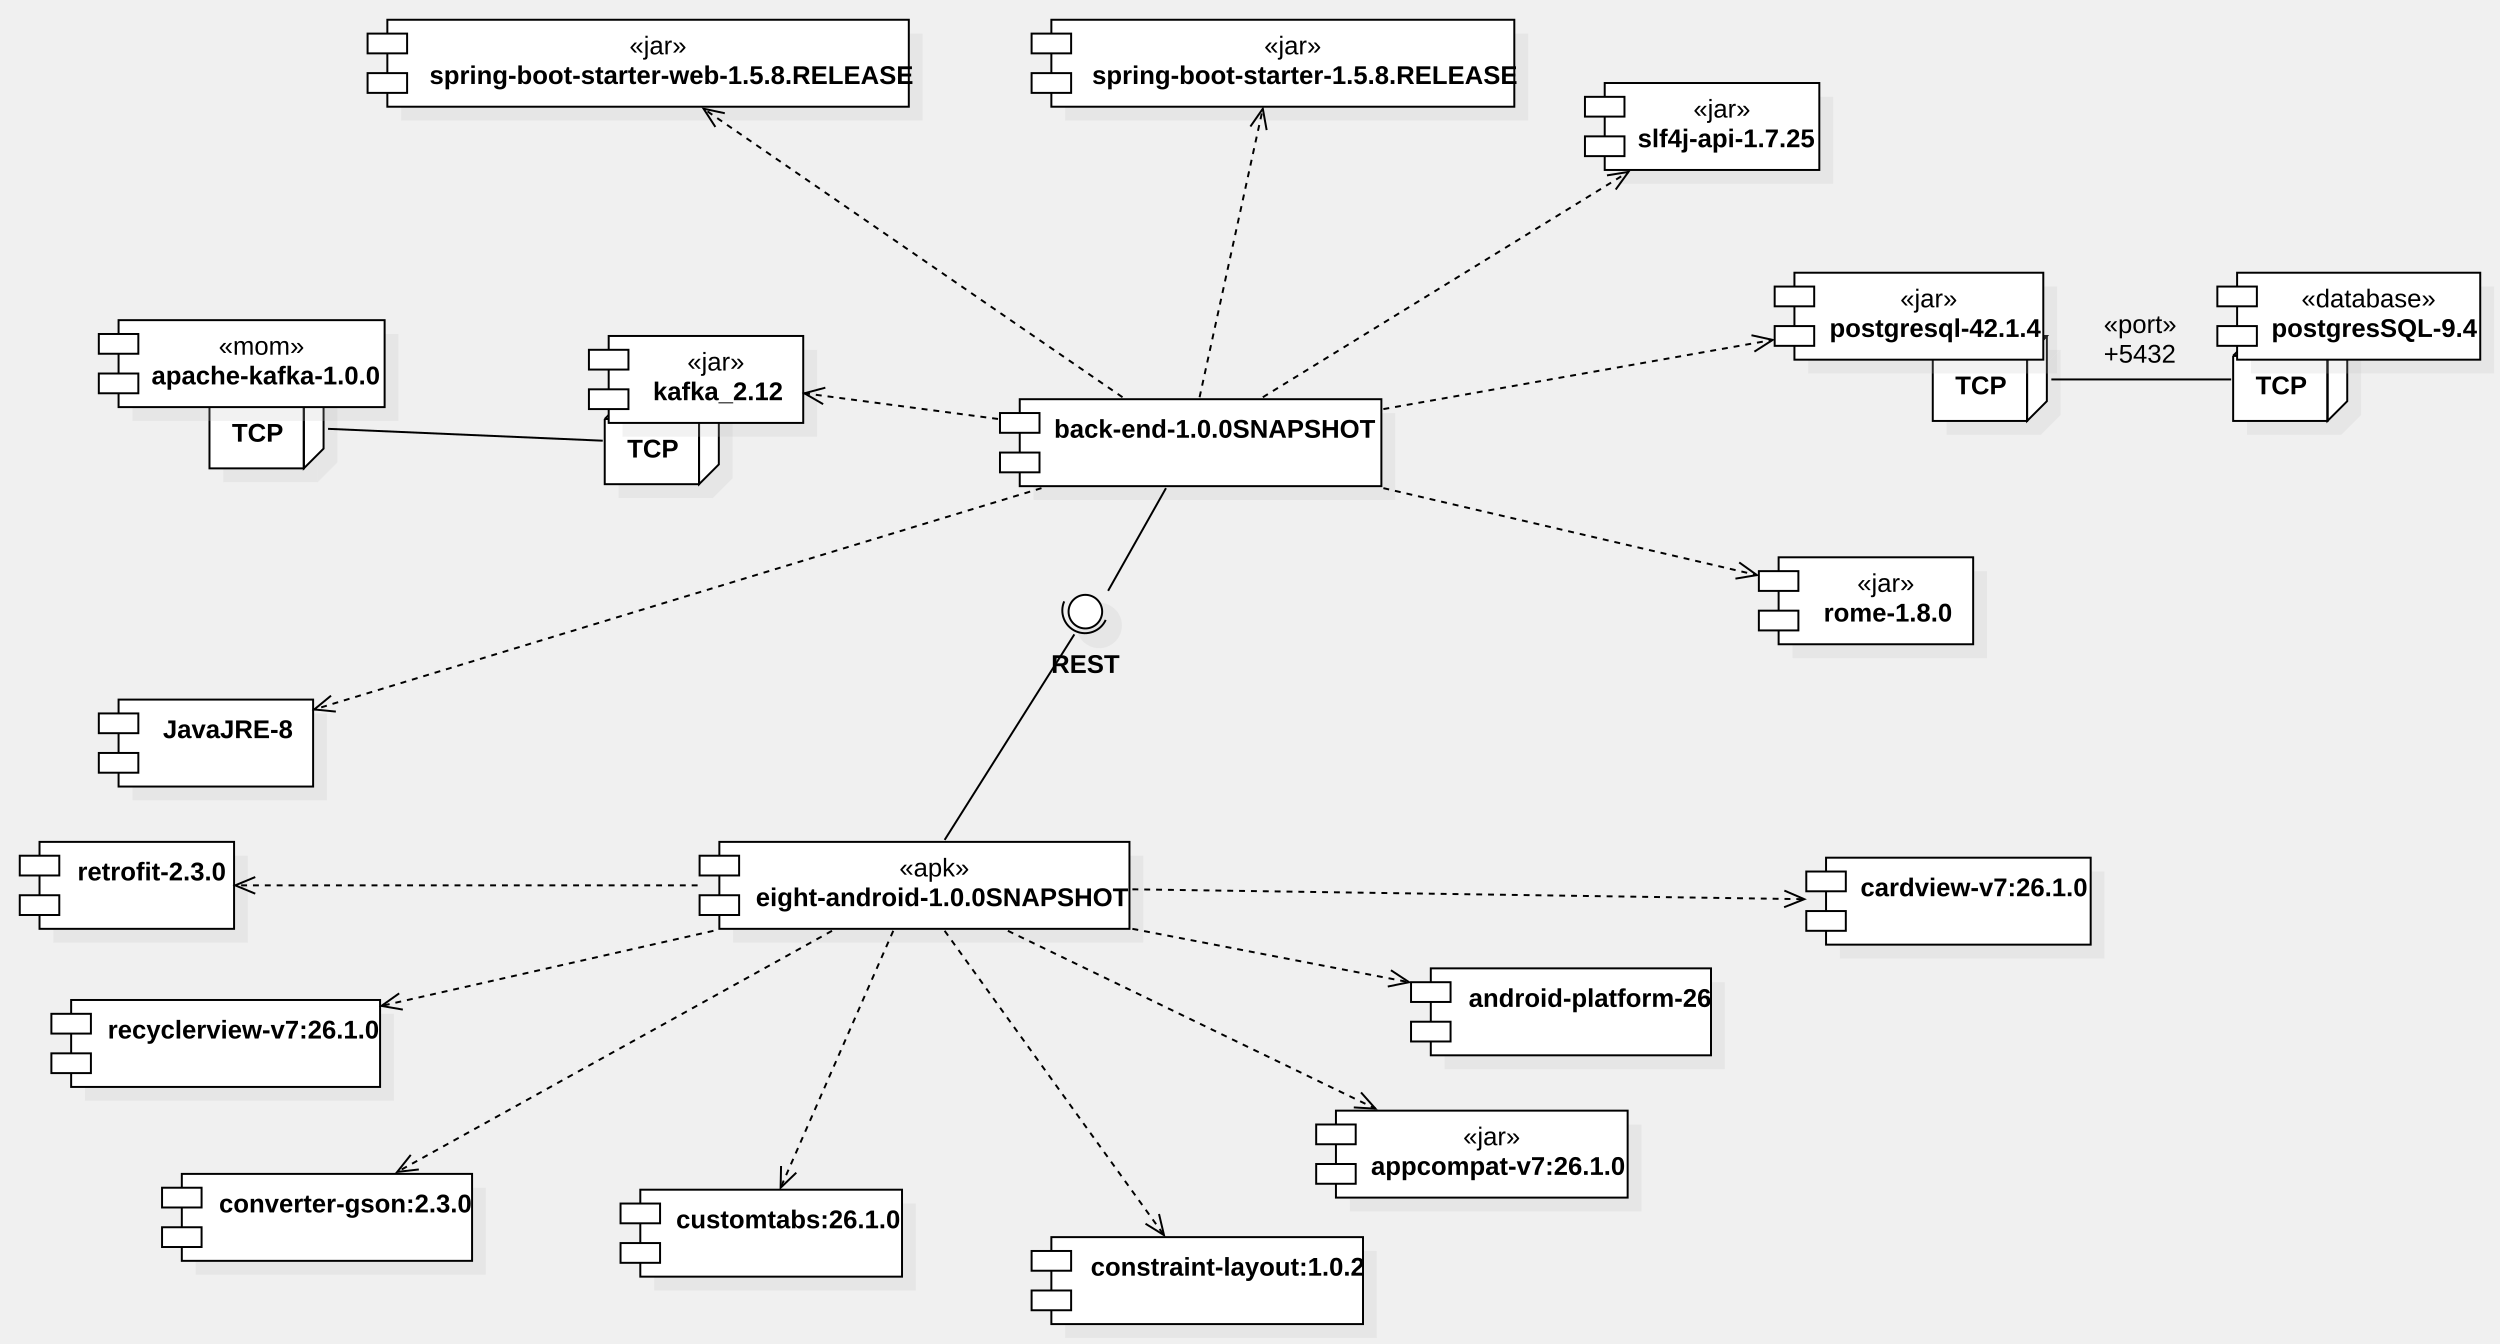
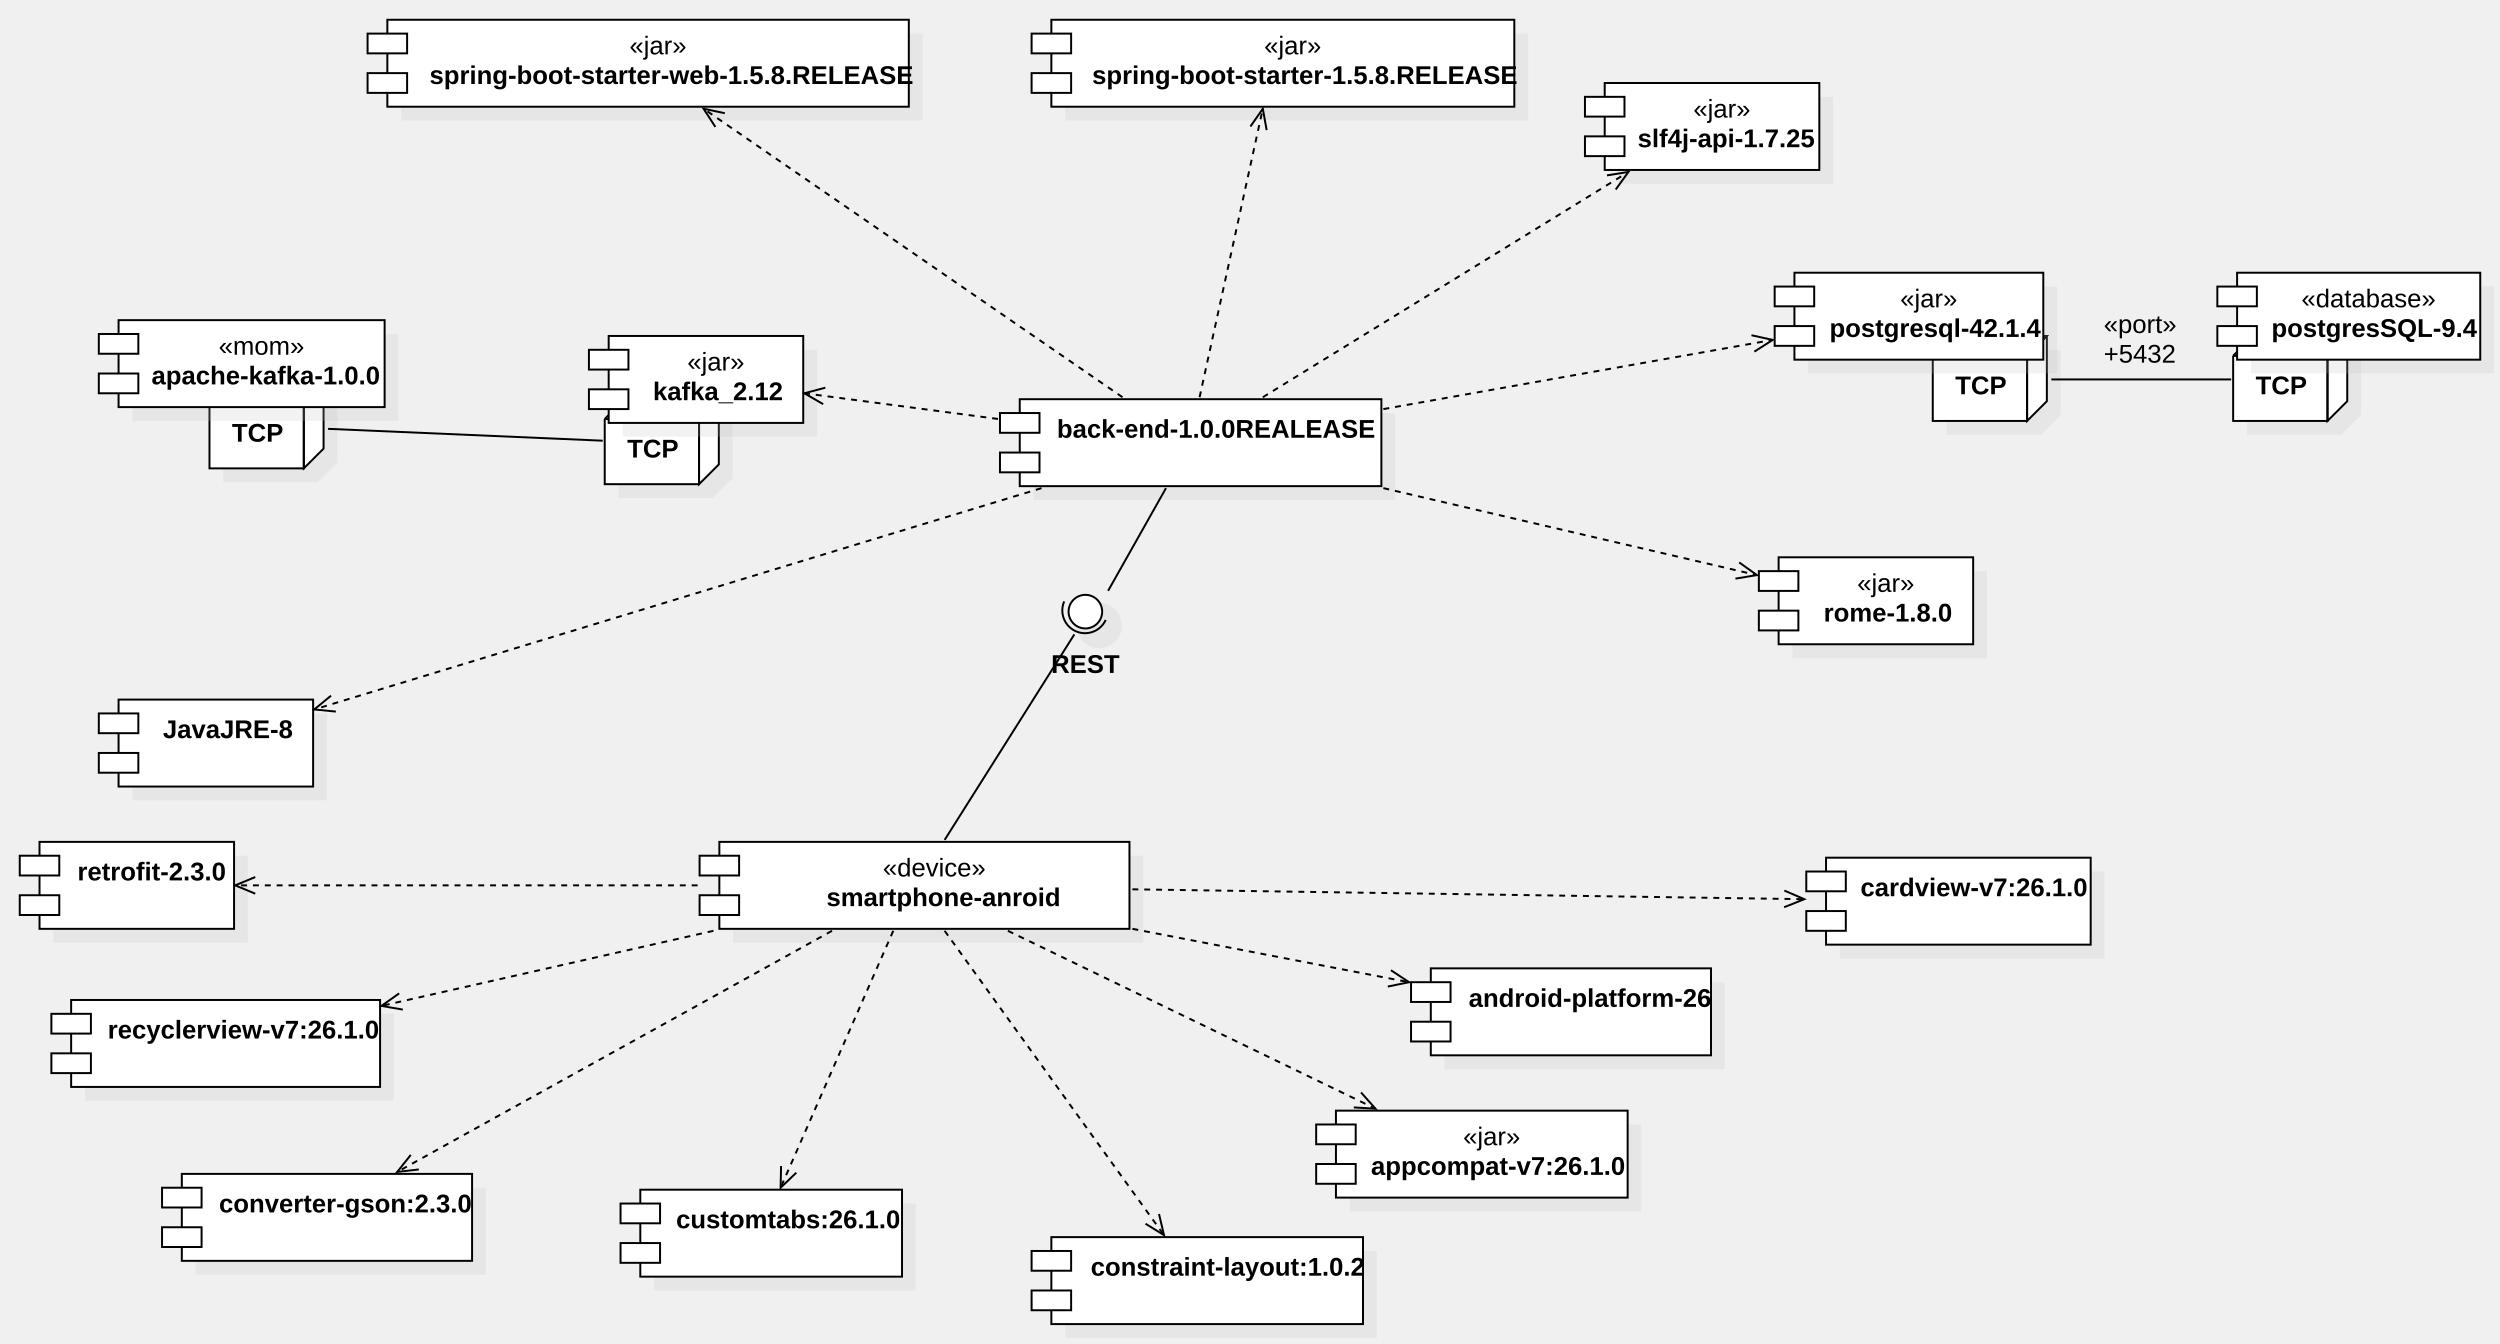
<svg xmlns="http://www.w3.org/2000/svg" version="1.1" width="1265.025" height="680">
  <defs />
  <g>
    <g transform="translate(-70,-14) scale(1,1)">
      <path fill="#C0C0C0" stroke="none" d="M 1207 201 L 1254.73 201 L 1254.73 234 L 1207 234" opacity="0.2" />
    </g>
    <g transform="translate(-70,-14) scale(1,1)">
      <path fill="#C0C0C0" stroke="none" d="M 1207 201 L 1217 191 L 1264.73 191 L 1254.73 201" opacity="0.2" />
    </g>
    <g transform="translate(-70,-14) scale(1,1)">
      <path fill="#C0C0C0" stroke="none" d="M 1264.73 191 L 1254.73 201 L 1254.73 234 L 1264.73 224" opacity="0.2" />
    </g>
    <g transform="translate(-70,-14) scale(1,1)">
      <path fill="#ffffff" stroke="none" d="M 1200 194 L 1247.73 194 L 1247.73 227 L 1200 227" />
    </g>
    <g transform="translate(-70,-14) scale(1,1)">
      <path fill="#ffffff" stroke="none" d="M 1200 194 L 1210 184 L 1257.73 184 L 1247.73 194" />
    </g>
    <g transform="translate(-70,-14) scale(1,1)">
      <path fill="#ffffff" stroke="none" d="M 1257.73 184 L 1247.73 194 L 1247.73 227 L 1257.73 217" />
    </g>
    <g transform="translate(-70,-14) scale(1,1)">
      <path fill="none" stroke="#000000" d="M 1200 194 L 1247.73 194 L 1247.73 227 L 1200 227 L 1200 194" stroke-miterlimit="10" />
    </g>
    <g transform="translate(-70,-14) scale(1,1)">
      <path fill="none" stroke="#000000" d="M 1200 194 L 1210 184 L 1257.73 184 L 1247.73 194 L 1200 194" stroke-miterlimit="10" />
    </g>
    <g transform="translate(-70,-14) scale(1,1)">
      <path fill="none" stroke="#000000" d="M 1257.73 184 L 1247.73 194 L 1247.73 227 L 1257.73 217 L 1257.73 184" stroke-miterlimit="10" />
    </g>
    <g transform="translate(-70,-14) scale(1,1)">
      <g>
        <path fill="none" stroke="none" />
        <text fill="#000000" stroke="none" font-family="Arial" font-size="13px" font-style="normal" font-weight="bold" text-decoration="none" x="1211.365" y="213.5">TCP</text>
      </g>
    </g>
    <g transform="translate(-70,-14) scale(1,1)">
      <path fill="#C0C0C0" stroke="none" d="M 1055 201 L 1102.73 201 L 1102.73 234 L 1055 234" opacity="0.2" />
    </g>
    <g transform="translate(-70,-14) scale(1,1)">
      <path fill="#C0C0C0" stroke="none" d="M 1055 201 L 1065 191 L 1112.73 191 L 1102.73 201" opacity="0.2" />
    </g>
    <g transform="translate(-70,-14) scale(1,1)">
      <path fill="#C0C0C0" stroke="none" d="M 1112.73 191 L 1102.73 201 L 1102.73 234 L 1112.73 224" opacity="0.2" />
    </g>
    <g transform="translate(-70,-14) scale(1,1)">
      <path fill="#ffffff" stroke="none" d="M 1048 194 L 1095.73 194 L 1095.73 227 L 1048 227" />
    </g>
    <g transform="translate(-70,-14) scale(1,1)">
      <path fill="#ffffff" stroke="none" d="M 1048 194 L 1058 184 L 1105.73 184 L 1095.73 194" />
    </g>
    <g transform="translate(-70,-14) scale(1,1)">
      <path fill="#ffffff" stroke="none" d="M 1105.73 184 L 1095.73 194 L 1095.73 227 L 1105.73 217" />
    </g>
    <g transform="translate(-70,-14) scale(1,1)">
      <path fill="none" stroke="#000000" d="M 1048 194 L 1095.73 194 L 1095.73 227 L 1048 227 L 1048 194" stroke-miterlimit="10" />
    </g>
    <g transform="translate(-70,-14) scale(1,1)">
      <path fill="none" stroke="#000000" d="M 1048 194 L 1058 184 L 1105.73 184 L 1095.73 194 L 1048 194" stroke-miterlimit="10" />
    </g>
    <g transform="translate(-70,-14) scale(1,1)">
      <path fill="none" stroke="#000000" d="M 1105.73 184 L 1095.73 194 L 1095.73 227 L 1105.73 217 L 1105.73 184" stroke-miterlimit="10" />
    </g>
    <g transform="translate(-70,-14) scale(1,1)">
      <g>
        <path fill="none" stroke="none" />
        <text fill="#000000" stroke="none" font-family="Arial" font-size="13px" font-style="normal" font-weight="bold" text-decoration="none" x="1059.365" y="213.5">TCP</text>
      </g>
    </g>
    <g transform="translate(-70,-14) scale(1,1)">
      <path fill="#C0C0C0" stroke="none" d="M 383 233 L 430.73 233 L 430.73 266 L 383 266" opacity="0.2" />
    </g>
    <g transform="translate(-70,-14) scale(1,1)">
      <path fill="#C0C0C0" stroke="none" d="M 383 233 L 393 223 L 440.73 223 L 430.73 233" opacity="0.2" />
    </g>
    <g transform="translate(-70,-14) scale(1,1)">
      <path fill="#C0C0C0" stroke="none" d="M 440.73 223 L 430.73 233 L 430.73 266 L 440.73 256" opacity="0.2" />
    </g>
    <g transform="translate(-70,-14) scale(1,1)">
      <path fill="#ffffff" stroke="none" d="M 376 226 L 423.73 226 L 423.73 259 L 376 259" />
    </g>
    <g transform="translate(-70,-14) scale(1,1)">
      <path fill="#ffffff" stroke="none" d="M 376 226 L 386 216 L 433.73 216 L 423.73 226" />
    </g>
    <g transform="translate(-70,-14) scale(1,1)">
      <path fill="#ffffff" stroke="none" d="M 433.73 216 L 423.73 226 L 423.73 259 L 433.73 249" />
    </g>
    <g transform="translate(-70,-14) scale(1,1)">
      <path fill="none" stroke="#000000" d="M 376 226 L 423.73 226 L 423.73 259 L 376 259 L 376 226" stroke-miterlimit="10" />
    </g>
    <g transform="translate(-70,-14) scale(1,1)">
      <path fill="none" stroke="#000000" d="M 376 226 L 386 216 L 433.73 216 L 423.73 226 L 376 226" stroke-miterlimit="10" />
    </g>
    <g transform="translate(-70,-14) scale(1,1)">
      <path fill="none" stroke="#000000" d="M 433.73 216 L 423.73 226 L 423.73 259 L 433.73 249 L 433.73 216" stroke-miterlimit="10" />
    </g>
    <g transform="translate(-70,-14) scale(1,1)">
      <g>
        <path fill="none" stroke="none" />
        <text fill="#000000" stroke="none" font-family="Arial" font-size="13px" font-style="normal" font-weight="bold" text-decoration="none" x="387.365" y="245.5">TCP</text>
      </g>
    </g>
    <g transform="translate(-70,-14) scale(1,1)">
      <rect fill="#C0C0C0" stroke="none" x="441" y="447" width="207.519" height="44" opacity="0.2" />
    </g>
    <g transform="translate(-70,-14) scale(1,1)">
      <rect fill="#ffffff" stroke="none" x="434" y="440" width="207.519" height="44" />
    </g>
    <g transform="translate(-70,-14) scale(1,1)">
      <path fill="none" stroke="#000000" d="M 434 440 L 641.519 440 L 641.519 484 L 434 484 L 434 440 Z Z" stroke-miterlimit="10" />
    </g>
    <g transform="translate(-70,-14) scale(1,1)">
      <rect fill="#ffffff" stroke="none" x="424" y="447" width="20" height="10" />
    </g>
    <g transform="translate(-70,-14) scale(1,1)">
      <path fill="none" stroke="#000000" d="M 424 447 L 444 447 L 444 457 L 424 457 L 424 447 Z Z" stroke-miterlimit="10" />
    </g>
    <g transform="translate(-70,-14) scale(1,1)">
      <rect fill="#ffffff" stroke="none" x="424" y="467" width="20" height="10" />
    </g>
    <g transform="translate(-70,-14) scale(1,1)">
      <path fill="none" stroke="#000000" d="M 424 467 L 444 467 L 444 477 L 424 477 L 424 467 Z Z" stroke-miterlimit="10" />
    </g>
    <g transform="translate(-70,-14) scale(1,1)">
      <g>
        <path fill="none" stroke="none" />
-         <text fill="#000000" stroke="none" font-family="Arial" font-size="13px" font-style="normal" font-weight="normal" text-decoration="none" x="525.05" y="457.5">«apk»</text>
-       </g>
-     </g>
-     <g transform="translate(-70,-14) scale(1,1)">
-       <g>
-         <path fill="none" stroke="none" />
-         <text fill="#000000" stroke="none" font-family="Arial" font-size="13px" font-style="normal" font-weight="bold" text-decoration="none" x="452.439" y="472.5">eight-android-1.0.0SNAPSHOT</text>
+         <text fill="#000000" stroke="none" font-family="Arial" font-size="13px" font-style="normal" font-weight="normal" text-decoration="none" x="516.74" y="457.5">«device»</text>
+       </g>
+     </g>
+     <g transform="translate(-70,-14) scale(1,1)">
+       <g>
+         <path fill="none" stroke="none" />
+         <text fill="#000000" stroke="none" font-family="Arial" font-size="13px" font-style="normal" font-weight="bold" text-decoration="none" x="488.201" y="472.5">smartphone-anroid</text>
      </g>
    </g>
    <g transform="translate(-70,-14) scale(1,1)">
      <rect fill="#C0C0C0" stroke="none" x="753" y="583" width="147.604" height="44" opacity="0.2" />
    </g>
    <g transform="translate(-70,-14) scale(1,1)">
      <rect fill="#ffffff" stroke="none" x="746" y="576" width="147.604" height="44" />
    </g>
    <g transform="translate(-70,-14) scale(1,1)">
      <path fill="none" stroke="#000000" d="M 746 576 L 893.604 576 L 893.604 620 L 746 620 L 746 576 Z Z" stroke-miterlimit="10" />
    </g>
    <g transform="translate(-70,-14) scale(1,1)">
      <rect fill="#ffffff" stroke="none" x="736" y="583" width="20" height="10" />
    </g>
    <g transform="translate(-70,-14) scale(1,1)">
      <path fill="none" stroke="#000000" d="M 736 583 L 756 583 L 756 593 L 736 593 L 736 583 Z Z" stroke-miterlimit="10" />
    </g>
    <g transform="translate(-70,-14) scale(1,1)">
      <rect fill="#ffffff" stroke="none" x="736" y="603" width="20" height="10" />
    </g>
    <g transform="translate(-70,-14) scale(1,1)">
      <path fill="none" stroke="#000000" d="M 736 603 L 756 603 L 756 613 L 736 613 L 736 603 Z Z" stroke-miterlimit="10" />
    </g>
    <g transform="translate(-70,-14) scale(1,1)">
      <g>
        <path fill="none" stroke="none" />
        <text fill="#000000" stroke="none" font-family="Arial" font-size="13px" font-style="normal" font-weight="normal" text-decoration="none" x="810.348" y="593.5">«jar»</text>
      </g>
    </g>
    <g transform="translate(-70,-14) scale(1,1)">
      <g>
        <path fill="none" stroke="none" />
        <text fill="#000000" stroke="none" font-family="Arial" font-size="13px" font-style="normal" font-weight="bold" text-decoration="none" x="763.734" y="608.5">appcompat-v7:26.1.0</text>
      </g>
    </g>
    <g transform="translate(-70,-14) scale(1,1)">
      <rect fill="#C0C0C0" stroke="none" x="609" y="647" width="157.696" height="44" opacity="0.2" />
    </g>
    <g transform="translate(-70,-14) scale(1,1)">
      <rect fill="#ffffff" stroke="none" x="602" y="640" width="157.696" height="44" />
    </g>
    <g transform="translate(-70,-14) scale(1,1)">
      <path fill="none" stroke="#000000" d="M 602 640 L 759.696 640 L 759.696 684 L 602 684 L 602 640 Z Z" stroke-miterlimit="10" />
    </g>
    <g transform="translate(-70,-14) scale(1,1)">
      <rect fill="#ffffff" stroke="none" x="592" y="647" width="20" height="10" />
    </g>
    <g transform="translate(-70,-14) scale(1,1)">
      <path fill="none" stroke="#000000" d="M 592 647 L 612 647 L 612 657 L 592 657 L 592 647 Z Z" stroke-miterlimit="10" />
    </g>
    <g transform="translate(-70,-14) scale(1,1)">
      <rect fill="#ffffff" stroke="none" x="592" y="667" width="20" height="10" />
    </g>
    <g transform="translate(-70,-14) scale(1,1)">
      <path fill="none" stroke="#000000" d="M 592 667 L 612 667 L 612 677 L 592 677 L 592 667 Z Z" stroke-miterlimit="10" />
    </g>
    <g transform="translate(-70,-14) scale(1,1)">
      <g>
        <path fill="none" stroke="none" />
        <text fill="#000000" stroke="none" font-family="Arial" font-size="13px" font-style="normal" font-weight="bold" text-decoration="none" x="621.896" y="659.5">constraint-layout:1.0.2</text>
      </g>
    </g>
    <g transform="translate(-70,-14) scale(1,1)">
      <rect fill="#C0C0C0" stroke="none" x="801" y="511" width="141.783" height="44" opacity="0.2" />
    </g>
    <g transform="translate(-70,-14) scale(1,1)">
      <rect fill="#ffffff" stroke="none" x="794" y="504" width="141.783" height="44" />
    </g>
    <g transform="translate(-70,-14) scale(1,1)">
      <path fill="none" stroke="#000000" d="M 794 504 L 935.783 504 L 935.783 548 L 794 548 L 794 504 Z Z" stroke-miterlimit="10" />
    </g>
    <g transform="translate(-70,-14) scale(1,1)">
      <rect fill="#ffffff" stroke="none" x="784" y="511" width="20" height="10" />
    </g>
    <g transform="translate(-70,-14) scale(1,1)">
      <path fill="none" stroke="#000000" d="M 784 511 L 804 511 L 804 521 L 784 521 L 784 511 Z Z" stroke-miterlimit="10" />
    </g>
    <g transform="translate(-70,-14) scale(1,1)">
      <rect fill="#ffffff" stroke="none" x="784" y="531" width="20" height="10" />
    </g>
    <g transform="translate(-70,-14) scale(1,1)">
      <path fill="none" stroke="#000000" d="M 784 531 L 804 531 L 804 541 L 784 541 L 784 531 Z Z" stroke-miterlimit="10" />
    </g>
    <g transform="translate(-70,-14) scale(1,1)">
      <g>
        <path fill="none" stroke="none" />
        <text fill="#000000" stroke="none" font-family="Arial" font-size="13px" font-style="normal" font-weight="bold" text-decoration="none" x="813.169" y="523.5">android-platform-26</text>
      </g>
    </g>
    <g transform="translate(-70,-14) scale(1,1)">
      <rect fill="#C0C0C0" stroke="none" x="1001" y="455" width="133.905" height="44" opacity="0.2" />
    </g>
    <g transform="translate(-70,-14) scale(1,1)">
      <rect fill="#ffffff" stroke="none" x="994" y="448" width="133.905" height="44" />
    </g>
    <g transform="translate(-70,-14) scale(1,1)">
      <path fill="none" stroke="#000000" d="M 994 448 L 1127.905 448 L 1127.905 492 L 994 492 L 994 448 Z Z" stroke-miterlimit="10" />
    </g>
    <g transform="translate(-70,-14) scale(1,1)">
      <rect fill="#ffffff" stroke="none" x="984" y="455" width="20" height="10" />
    </g>
    <g transform="translate(-70,-14) scale(1,1)">
      <path fill="none" stroke="#000000" d="M 984 455 L 1004 455 L 1004 465 L 984 465 L 984 455 Z Z" stroke-miterlimit="10" />
    </g>
    <g transform="translate(-70,-14) scale(1,1)">
      <rect fill="#ffffff" stroke="none" x="984" y="475" width="20" height="10" />
    </g>
    <g transform="translate(-70,-14) scale(1,1)">
      <path fill="none" stroke="#000000" d="M 984 475 L 1004 475 L 1004 485 L 984 485 L 984 475 Z Z" stroke-miterlimit="10" />
    </g>
    <g transform="translate(-70,-14) scale(1,1)">
      <g>
        <path fill="none" stroke="none" />
        <text fill="#000000" stroke="none" font-family="Arial" font-size="13px" font-style="normal" font-weight="bold" text-decoration="none" x="1011.398" y="467.5">cardview-v7:26.1.0</text>
      </g>
    </g>
    <g transform="translate(-70,-14) scale(1,1)">
      <rect fill="#C0C0C0" stroke="none" x="113" y="527" width="156.325" height="44" opacity="0.2" />
    </g>
    <g transform="translate(-70,-14) scale(1,1)">
      <rect fill="#ffffff" stroke="none" x="106" y="520" width="156.325" height="44" />
    </g>
    <g transform="translate(-70,-14) scale(1,1)">
      <path fill="none" stroke="#000000" d="M 106 520 L 262.325 520 L 262.325 564 L 106 564 L 106 520 Z Z" stroke-miterlimit="10" />
    </g>
    <g transform="translate(-70,-14) scale(1,1)">
      <rect fill="#ffffff" stroke="none" x="96" y="527" width="20" height="10" />
    </g>
    <g transform="translate(-70,-14) scale(1,1)">
      <path fill="none" stroke="#000000" d="M 96 527 L 116 527 L 116 537 L 96 537 L 96 527 Z Z" stroke-miterlimit="10" />
    </g>
    <g transform="translate(-70,-14) scale(1,1)">
      <rect fill="#ffffff" stroke="none" x="96" y="547" width="20" height="10" />
    </g>
    <g transform="translate(-70,-14) scale(1,1)">
      <path fill="none" stroke="#000000" d="M 96 547 L 116 547 L 116 557 L 96 557 L 96 547 Z Z" stroke-miterlimit="10" />
    </g>
    <g transform="translate(-70,-14) scale(1,1)">
      <g>
        <path fill="none" stroke="none" />
        <text fill="#000000" stroke="none" font-family="Arial" font-size="13px" font-style="normal" font-weight="bold" text-decoration="none" x="124.499" y="539.5">recyclerview-v7:26.1.0</text>
      </g>
    </g>
    <g transform="translate(-70,-14) scale(1,1)">
      <rect fill="#C0C0C0" stroke="none" x="97" y="447" width="98.441" height="44" opacity="0.2" />
    </g>
    <g transform="translate(-70,-14) scale(1,1)">
      <rect fill="#ffffff" stroke="none" x="90" y="440" width="98.441" height="44" />
    </g>
    <g transform="translate(-70,-14) scale(1,1)">
      <path fill="none" stroke="#000000" d="M 90 440 L 188.441 440 L 188.441 484 L 90 484 L 90 440 Z Z" stroke-miterlimit="10" />
    </g>
    <g transform="translate(-70,-14) scale(1,1)">
      <rect fill="#ffffff" stroke="none" x="80" y="447" width="20" height="10" />
    </g>
    <g transform="translate(-70,-14) scale(1,1)">
      <path fill="none" stroke="#000000" d="M 80 447 L 100 447 L 100 457 L 80 457 L 80 447 Z Z" stroke-miterlimit="10" />
    </g>
    <g transform="translate(-70,-14) scale(1,1)">
      <rect fill="#ffffff" stroke="none" x="80" y="467" width="20" height="10" />
    </g>
    <g transform="translate(-70,-14) scale(1,1)">
      <path fill="none" stroke="#000000" d="M 80 467 L 100 467 L 100 477 L 80 477 L 80 467 Z Z" stroke-miterlimit="10" />
    </g>
    <g transform="translate(-70,-14) scale(1,1)">
      <g>
        <path fill="none" stroke="none" />
        <text fill="#000000" stroke="none" font-family="Arial" font-size="13px" font-style="normal" font-weight="bold" text-decoration="none" x="109.178" y="459.5">retrofit-2.3.0</text>
      </g>
    </g>
    <g transform="translate(-70,-14) scale(1,1)">
      <rect fill="#C0C0C0" stroke="none" x="593" y="223" width="182.992" height="44" opacity="0.2" />
    </g>
    <g transform="translate(-70,-14) scale(1,1)">
      <rect fill="#ffffff" stroke="none" x="586" y="216" width="182.992" height="44" />
    </g>
    <g transform="translate(-70,-14) scale(1,1)">
      <path fill="none" stroke="#000000" d="M 586 216 L 768.992 216 L 768.992 260 L 586 260 L 586 216 Z Z" stroke-miterlimit="10" />
    </g>
    <g transform="translate(-70,-14) scale(1,1)">
      <rect fill="#ffffff" stroke="none" x="576" y="223" width="20" height="10" />
    </g>
    <g transform="translate(-70,-14) scale(1,1)">
      <path fill="none" stroke="#000000" d="M 576 223 L 596 223 L 596 233 L 576 233 L 576 223 Z Z" stroke-miterlimit="10" />
    </g>
    <g transform="translate(-70,-14) scale(1,1)">
      <rect fill="#ffffff" stroke="none" x="576" y="243" width="20" height="10" />
    </g>
    <g transform="translate(-70,-14) scale(1,1)">
      <path fill="none" stroke="#000000" d="M 576 243 L 596 243 L 596 253 L 576 253 L 576 243 Z Z" stroke-miterlimit="10" />
    </g>
    <g transform="translate(-70,-14) scale(1,1)">
      <g>
        <path fill="none" stroke="none" />
-         <text fill="#000000" stroke="none" font-family="Arial" font-size="13px" font-style="normal" font-weight="bold" text-decoration="none" x="603.379" y="235.5">back-end-1.0.0SNAPSHOT</text>
+         <text fill="#000000" stroke="none" font-family="Arial" font-size="13px" font-style="normal" font-weight="bold" text-decoration="none" x="604.813" y="235.5">back-end-1.0.0REALEASE</text>
      </g>
    </g>
    <g transform="translate(-70,-14) scale(1,1)">
      <path fill="#C0C0C0" stroke="none" d="M 614.71 330.5 C 614.71 324.149 619.859 319 626.21 319 C 632.561 319 637.71 324.149 637.71 330.5 C 637.71 336.851 632.561 342 626.21 342 C 619.859 342 614.71 336.851 614.71 330.5 Z" opacity="0.2" />
    </g>
    <g transform="translate(-70,-14) scale(1,1)">
      <path fill="none" stroke="#000000" d="M 629.497 327.696 A 11.5 11.5 0 0 1 608.503 318.304" stroke-miterlimit="10" />
    </g>
    <g transform="translate(-70,-14) scale(1,1)">
      <path fill="#ffffff" stroke="none" d="M 610.71 323.5 C 610.71 318.806 614.516 315 619.21 315 C 623.904 315 627.71 318.806 627.71 323.5 C 627.71 328.194 623.904 332 619.21 332 C 614.516 332 610.71 328.194 610.71 323.5 Z" />
    </g>
    <g transform="translate(-70,-14) scale(1,1)">
      <path fill="none" stroke="#000000" d="M 610.71 323.5 C 610.71 318.806 614.516 315 619.21 315 C 623.904 315 627.71 318.806 627.71 323.5 C 627.71 328.194 623.904 332 619.21 332 C 614.516 332 610.71 328.194 610.71 323.5 Z" stroke-miterlimit="10" />
    </g>
    <g transform="translate(-70,-14) scale(1,1)">
      <g>
        <path fill="none" stroke="none" />
        <text fill="#000000" stroke="none" font-family="Arial" font-size="13px" font-style="normal" font-weight="bold" text-decoration="none" x="601.875" y="354.5">REST</text>
      </g>
    </g>
    <g transform="translate(-70,-14) scale(1,1)">
      <path fill="none" stroke="#000000" d="M 660 261 L 630.71 312.963" stroke-miterlimit="10" />
    </g>
    <g transform="translate(-70,-14) scale(1,1)">
      <path fill="none" stroke="#000000" d="M 423 462 L 189 462" stroke-miterlimit="10" stroke-dasharray="3" />
    </g>
    <g transform="translate(-70,-14) scale(1,1)">
      <path fill="none" stroke="#000000" d="M 199.163 457.79 L 189 462 L 199.163 466.21" stroke-miterlimit="10" />
    </g>
    <g transform="translate(-70,-14) scale(1,1)">
      <path fill="none" stroke="#000000" d="M 431 485 L 263 523" stroke-miterlimit="10" stroke-dasharray="3" />
    </g>
    <g transform="translate(-70,-14) scale(1,1)">
      <path fill="none" stroke="#000000" d="M 271.984 516.652 L 263 523 L 273.841 524.864" stroke-miterlimit="10" />
    </g>
    <g transform="translate(-70,-14) scale(1,1)">
      <path fill="none" stroke="#000000" d="M 548 485 L 659 639" stroke-miterlimit="10" stroke-dasharray="3" />
    </g>
    <g transform="translate(-70,-14) scale(1,1)">
      <path fill="none" stroke="#000000" d="M 649.643 633.217 L 659 639 L 656.473 628.294" stroke-miterlimit="10" />
    </g>
    <g transform="translate(-70,-14) scale(1,1)">
      <path fill="none" stroke="#000000" d="M 580 485 L 766 575" stroke-miterlimit="10" stroke-dasharray="3" />
    </g>
    <g transform="translate(-70,-14) scale(1,1)">
      <path fill="none" stroke="#000000" d="M 755.018 574.363 L 766 575 L 758.685 566.784" stroke-miterlimit="10" />
    </g>
    <g transform="translate(-70,-14) scale(1,1)">
      <path fill="none" stroke="#000000" d="M 643 484 L 783 511" stroke-miterlimit="10" stroke-dasharray="3" />
    </g>
    <g transform="translate(-70,-14) scale(1,1)">
      <path fill="none" stroke="#000000" d="M 772.224 513.209 L 783 511 L 773.818 504.942" stroke-miterlimit="10" />
    </g>
    <g transform="translate(-70,-14) scale(1,1)">
      <path fill="none" stroke="#000000" d="M 643 464 L 983 469" stroke-miterlimit="10" stroke-dasharray="3" />
    </g>
    <g transform="translate(-70,-14) scale(1,1)">
      <path fill="none" stroke="#000000" d="M 972.777 473.06 L 983 469 L 972.9 464.642" stroke-miterlimit="10" />
    </g>
    <g transform="translate(-70,-14) scale(1,1)">
      <rect fill="#C0C0C0" stroke="none" x="385" y="191" width="98.441" height="44" opacity="0.2" />
    </g>
    <g transform="translate(-70,-14) scale(1,1)">
      <rect fill="#ffffff" stroke="none" x="378" y="184" width="98.441" height="44" />
    </g>
    <g transform="translate(-70,-14) scale(1,1)">
      <path fill="none" stroke="#000000" d="M 378 184 L 476.441 184 L 476.441 228 L 378 228 L 378 184 Z Z" stroke-miterlimit="10" />
    </g>
    <g transform="translate(-70,-14) scale(1,1)">
      <rect fill="#ffffff" stroke="none" x="368" y="191" width="20" height="10" />
    </g>
    <g transform="translate(-70,-14) scale(1,1)">
      <path fill="none" stroke="#000000" d="M 368 191 L 388 191 L 388 201 L 368 201 L 368 191 Z Z" stroke-miterlimit="10" />
    </g>
    <g transform="translate(-70,-14) scale(1,1)">
      <rect fill="#ffffff" stroke="none" x="368" y="211" width="20" height="10" />
    </g>
    <g transform="translate(-70,-14) scale(1,1)">
      <path fill="none" stroke="#000000" d="M 368 211 L 388 211 L 388 221 L 368 221 L 368 211 Z Z" stroke-miterlimit="10" />
    </g>
    <g transform="translate(-70,-14) scale(1,1)">
      <g>
        <path fill="none" stroke="none" />
        <text fill="#000000" stroke="none" font-family="Arial" font-size="13px" font-style="normal" font-weight="normal" text-decoration="none" x="417.767" y="201.5">«jar»</text>
      </g>
    </g>
    <g transform="translate(-70,-14) scale(1,1)">
      <g>
        <path fill="none" stroke="none" />
        <text fill="#000000" stroke="none" font-family="Arial" font-size="13px" font-style="normal" font-weight="bold" text-decoration="none" x="400.419" y="216.5">kafka_2.12</text>
      </g>
    </g>
    <g transform="translate(-70,-14) scale(1,1)">
      <rect fill="#C0C0C0" stroke="none" x="985" y="159" width="125.926" height="44" opacity="0.2" />
    </g>
    <g transform="translate(-70,-14) scale(1,1)">
      <rect fill="#ffffff" stroke="none" x="978" y="152" width="125.926" height="44" />
    </g>
    <g transform="translate(-70,-14) scale(1,1)">
      <path fill="none" stroke="#000000" d="M 978 152 L 1103.926 152 L 1103.926 196 L 978 196 L 978 152 Z Z" stroke-miterlimit="10" />
    </g>
    <g transform="translate(-70,-14) scale(1,1)">
      <rect fill="#ffffff" stroke="none" x="968" y="159" width="20" height="10" />
    </g>
    <g transform="translate(-70,-14) scale(1,1)">
      <path fill="none" stroke="#000000" d="M 968 159 L 988 159 L 988 169 L 968 169 L 968 159 Z Z" stroke-miterlimit="10" />
    </g>
    <g transform="translate(-70,-14) scale(1,1)">
      <rect fill="#ffffff" stroke="none" x="968" y="179" width="20" height="10" />
    </g>
    <g transform="translate(-70,-14) scale(1,1)">
      <path fill="none" stroke="#000000" d="M 968 179 L 988 179 L 988 189 L 968 189 L 968 179 Z Z" stroke-miterlimit="10" />
    </g>
    <g transform="translate(-70,-14) scale(1,1)">
      <g>
        <path fill="none" stroke="none" />
        <text fill="#000000" stroke="none" font-family="Arial" font-size="13px" font-style="normal" font-weight="normal" text-decoration="none" x="1031.51" y="169.5">«jar»</text>
      </g>
    </g>
    <g transform="translate(-70,-14) scale(1,1)">
      <g>
        <path fill="none" stroke="none" />
        <text fill="#000000" stroke="none" font-family="Arial" font-size="13px" font-style="normal" font-weight="bold" text-decoration="none" x="995.737" y="184.5">postgresql-42.1.4</text>
      </g>
    </g>
    <g transform="translate(-70,-14) scale(1,1)">
      <path fill="none" stroke="#000000" d="M 575 226 L 477 213" stroke-miterlimit="10" stroke-dasharray="3" />
    </g>
    <g transform="translate(-70,-14) scale(1,1)">
      <path fill="none" stroke="#000000" d="M 487.628 210.163 L 477 213 L 486.521 218.509" stroke-miterlimit="10" />
    </g>
    <g transform="translate(-70,-14) scale(1,1)">
      <path fill="none" stroke="#000000" d="M 770 221 L 967 186" stroke-miterlimit="10" stroke-dasharray="3" />
    </g>
    <g transform="translate(-70,-14) scale(1,1)">
      <path fill="none" stroke="#000000" d="M 957.73 191.922 L 967 186 L 956.258 183.633" stroke-miterlimit="10" />
    </g>
    <g transform="translate(-70,-14) scale(1,1)">
      <path fill="none" stroke="#000000" d="M 548 439 L 613.632 335" stroke-miterlimit="10" />
    </g>
    <g transform="translate(-70,-14) scale(1,1)">
      <path fill="#C0C0C0" stroke="none" d="M 183 225 L 230.73 225 L 230.73 258 L 183 258" opacity="0.2" />
    </g>
    <g transform="translate(-70,-14) scale(1,1)">
      <path fill="#C0C0C0" stroke="none" d="M 183 225 L 193 215 L 240.73 215 L 230.73 225" opacity="0.2" />
    </g>
    <g transform="translate(-70,-14) scale(1,1)">
      <path fill="#C0C0C0" stroke="none" d="M 240.73 215 L 230.73 225 L 230.73 258 L 240.73 248" opacity="0.2" />
    </g>
    <g transform="translate(-70,-14) scale(1,1)">
      <path fill="#ffffff" stroke="none" d="M 176 218 L 223.73 218 L 223.73 251 L 176 251" />
    </g>
    <g transform="translate(-70,-14) scale(1,1)">
      <path fill="#ffffff" stroke="none" d="M 176 218 L 186 208 L 233.73 208 L 223.73 218" />
    </g>
    <g transform="translate(-70,-14) scale(1,1)">
      <path fill="#ffffff" stroke="none" d="M 233.73 208 L 223.73 218 L 223.73 251 L 233.73 241" />
    </g>
    <g transform="translate(-70,-14) scale(1,1)">
      <path fill="none" stroke="#000000" d="M 176 218 L 223.73 218 L 223.73 251 L 176 251 L 176 218" stroke-miterlimit="10" />
    </g>
    <g transform="translate(-70,-14) scale(1,1)">
      <path fill="none" stroke="#000000" d="M 176 218 L 186 208 L 233.73 208 L 223.73 218 L 176 218" stroke-miterlimit="10" />
    </g>
    <g transform="translate(-70,-14) scale(1,1)">
      <path fill="none" stroke="#000000" d="M 233.73 208 L 223.73 218 L 223.73 251 L 233.73 241 L 233.73 208" stroke-miterlimit="10" />
    </g>
    <g transform="translate(-70,-14) scale(1,1)">
      <g>
        <path fill="none" stroke="none" />
        <text fill="#000000" stroke="none" font-family="Arial" font-size="13px" font-style="normal" font-weight="bold" text-decoration="none" x="187.365" y="237.5">TCP</text>
      </g>
    </g>
    <g transform="translate(-70,-14) scale(1,1)">
      <path fill="none" stroke="#000000" d="M 375 237 L 236 231" stroke-miterlimit="10" />
    </g>
    <g transform="translate(-70,-14) scale(1,1)">
      <rect fill="#C0C0C0" stroke="none" x="137" y="183" width="134.623" height="44" opacity="0.2" />
    </g>
    <g transform="translate(-70,-14) scale(1,1)">
      <rect fill="#ffffff" stroke="none" x="130" y="176" width="134.623" height="44" />
    </g>
    <g transform="translate(-70,-14) scale(1,1)">
      <path fill="none" stroke="#000000" d="M 130 176 L 264.623 176 L 264.623 220 L 130 220 L 130 176 Z Z" stroke-miterlimit="10" />
    </g>
    <g transform="translate(-70,-14) scale(1,1)">
      <rect fill="#ffffff" stroke="none" x="120" y="183" width="20" height="10" />
    </g>
    <g transform="translate(-70,-14) scale(1,1)">
      <path fill="none" stroke="#000000" d="M 120 183 L 140 183 L 140 193 L 120 193 L 120 183 Z Z" stroke-miterlimit="10" />
    </g>
    <g transform="translate(-70,-14) scale(1,1)">
      <rect fill="#ffffff" stroke="none" x="120" y="203" width="20" height="10" />
    </g>
    <g transform="translate(-70,-14) scale(1,1)">
      <path fill="none" stroke="#000000" d="M 120 203 L 140 203 L 140 213 L 120 213 L 120 203 Z Z" stroke-miterlimit="10" />
    </g>
    <g transform="translate(-70,-14) scale(1,1)">
      <g>
        <path fill="none" stroke="none" />
        <text fill="#000000" stroke="none" font-family="Arial" font-size="13px" font-style="normal" font-weight="normal" text-decoration="none" x="180.637" y="193.5">«mom»</text>
      </g>
    </g>
    <g transform="translate(-70,-14) scale(1,1)">
      <g>
        <path fill="none" stroke="none" />
        <text fill="#000000" stroke="none" font-family="Arial" font-size="13px" font-style="normal" font-weight="bold" text-decoration="none" x="146.665" y="208.5">apache-kafka-1.0.0</text>
      </g>
    </g>
    <g transform="translate(-70,-14) scale(1,1)">
      <rect fill="#C0C0C0" stroke="none" x="977" y="303" width="98.441" height="44" opacity="0.2" />
    </g>
    <g transform="translate(-70,-14) scale(1,1)">
      <rect fill="#ffffff" stroke="none" x="970" y="296" width="98.441" height="44" />
    </g>
    <g transform="translate(-70,-14) scale(1,1)">
      <path fill="none" stroke="#000000" d="M 970 296 L 1068.441 296 L 1068.441 340 L 970 340 L 970 296 Z Z" stroke-miterlimit="10" />
    </g>
    <g transform="translate(-70,-14) scale(1,1)">
      <rect fill="#ffffff" stroke="none" x="960" y="303" width="20" height="10" />
    </g>
    <g transform="translate(-70,-14) scale(1,1)">
      <path fill="none" stroke="#000000" d="M 960 303 L 980 303 L 980 313 L 960 313 L 960 303 Z Z" stroke-miterlimit="10" />
    </g>
    <g transform="translate(-70,-14) scale(1,1)">
      <rect fill="#ffffff" stroke="none" x="960" y="323" width="20" height="10" />
    </g>
    <g transform="translate(-70,-14) scale(1,1)">
      <path fill="none" stroke="#000000" d="M 960 323 L 980 323 L 980 333 L 960 333 L 960 323 Z Z" stroke-miterlimit="10" />
    </g>
    <g transform="translate(-70,-14) scale(1,1)">
      <g>
        <path fill="none" stroke="none" />
        <text fill="#000000" stroke="none" font-family="Arial" font-size="13px" font-style="normal" font-weight="normal" text-decoration="none" x="1009.767" y="313.5">«jar»</text>
      </g>
    </g>
    <g transform="translate(-70,-14) scale(1,1)">
      <g>
        <path fill="none" stroke="none" />
        <text fill="#000000" stroke="none" font-family="Arial" font-size="13px" font-style="normal" font-weight="bold" text-decoration="none" x="992.79" y="328.5">rome-1.8.0</text>
      </g>
    </g>
    <g transform="translate(-70,-14) scale(1,1)">
      <path fill="none" stroke="#000000" d="M 770 261 L 959 305" stroke-miterlimit="10" stroke-dasharray="3" />
    </g>
    <g transform="translate(-70,-14) scale(1,1)">
      <path fill="none" stroke="#000000" d="M 948.148 306.796 L 959 305 L 950.056 298.596" stroke-miterlimit="10" />
    </g>
    <g transform="translate(-70,-14) scale(1,1)">
      <rect fill="#C0C0C0" stroke="none" x="273" y="31" width="263.867" height="44" opacity="0.2" />
    </g>
    <g transform="translate(-70,-14) scale(1,1)">
      <rect fill="#ffffff" stroke="none" x="266" y="24" width="263.867" height="44" />
    </g>
    <g transform="translate(-70,-14) scale(1,1)">
      <path fill="none" stroke="#000000" d="M 266 24 L 529.867 24 L 529.867 68 L 266 68 L 266 24 Z Z" stroke-miterlimit="10" />
    </g>
    <g transform="translate(-70,-14) scale(1,1)">
      <rect fill="#ffffff" stroke="none" x="256" y="31" width="20" height="10" />
    </g>
    <g transform="translate(-70,-14) scale(1,1)">
      <path fill="none" stroke="#000000" d="M 256 31 L 276 31 L 276 41 L 256 41 L 256 31 Z Z" stroke-miterlimit="10" />
    </g>
    <g transform="translate(-70,-14) scale(1,1)">
      <rect fill="#ffffff" stroke="none" x="256" y="51" width="20" height="10" />
    </g>
    <g transform="translate(-70,-14) scale(1,1)">
      <path fill="none" stroke="#000000" d="M 256 51 L 276 51 L 276 61 L 256 61 L 256 51 Z Z" stroke-miterlimit="10" />
    </g>
    <g transform="translate(-70,-14) scale(1,1)">
      <g>
        <path fill="none" stroke="none" />
        <text fill="#000000" stroke="none" font-family="Arial" font-size="13px" font-style="normal" font-weight="normal" text-decoration="none" x="388.48" y="41.5">«jar»</text>
      </g>
    </g>
    <g transform="translate(-70,-14) scale(1,1)">
      <g>
        <path fill="none" stroke="none" />
        <text fill="#000000" stroke="none" font-family="Arial" font-size="13px" font-style="normal" font-weight="bold" text-decoration="none" x="287.327" y="56.5">spring-boot-starter-web-1.5.8.RELEASE</text>
      </g>
    </g>
    <g transform="translate(-70,-14) scale(1,1)">
      <rect fill="#C0C0C0" stroke="none" x="609" y="31" width="234.255" height="44" opacity="0.2" />
    </g>
    <g transform="translate(-70,-14) scale(1,1)">
      <rect fill="#ffffff" stroke="none" x="602" y="24" width="234.255" height="44" />
    </g>
    <g transform="translate(-70,-14) scale(1,1)">
      <path fill="none" stroke="#000000" d="M 602 24 L 836.255 24 L 836.255 68 L 602 68 L 602 24 Z Z" stroke-miterlimit="10" />
    </g>
    <g transform="translate(-70,-14) scale(1,1)">
      <rect fill="#ffffff" stroke="none" x="592" y="31" width="20" height="10" />
    </g>
    <g transform="translate(-70,-14) scale(1,1)">
      <path fill="none" stroke="#000000" d="M 592 31 L 612 31 L 612 41 L 592 41 L 592 31 Z Z" stroke-miterlimit="10" />
    </g>
    <g transform="translate(-70,-14) scale(1,1)">
      <rect fill="#ffffff" stroke="none" x="592" y="51" width="20" height="10" />
    </g>
    <g transform="translate(-70,-14) scale(1,1)">
      <path fill="none" stroke="#000000" d="M 592 51 L 612 51 L 612 61 L 592 61 L 592 51 Z Z" stroke-miterlimit="10" />
    </g>
    <g transform="translate(-70,-14) scale(1,1)">
      <g>
        <path fill="none" stroke="none" />
        <text fill="#000000" stroke="none" font-family="Arial" font-size="13px" font-style="normal" font-weight="normal" text-decoration="none" x="709.674" y="41.5">«jar»</text>
      </g>
    </g>
    <g transform="translate(-70,-14) scale(1,1)">
      <g>
        <path fill="none" stroke="none" />
        <text fill="#000000" stroke="none" font-family="Arial" font-size="13px" font-style="normal" font-weight="bold" text-decoration="none" x="622.61" y="56.5">spring-boot-starter-1.5.8.RELEASE</text>
      </g>
    </g>
    <g transform="translate(-70,-14) scale(1,1)">
      <rect fill="#C0C0C0" stroke="none" x="889" y="63" width="108.597" height="44" opacity="0.2" />
    </g>
    <g transform="translate(-70,-14) scale(1,1)">
      <rect fill="#ffffff" stroke="none" x="882" y="56" width="108.597" height="44" />
    </g>
    <g transform="translate(-70,-14) scale(1,1)">
      <path fill="none" stroke="#000000" d="M 882 56 L 990.597 56 L 990.597 100 L 882 100 L 882 56 Z Z" stroke-miterlimit="10" />
    </g>
    <g transform="translate(-70,-14) scale(1,1)">
      <rect fill="#ffffff" stroke="none" x="872" y="63" width="20" height="10" />
    </g>
    <g transform="translate(-70,-14) scale(1,1)">
      <path fill="none" stroke="#000000" d="M 872 63 L 892 63 L 892 73 L 872 73 L 872 63 Z Z" stroke-miterlimit="10" />
    </g>
    <g transform="translate(-70,-14) scale(1,1)">
      <rect fill="#ffffff" stroke="none" x="872" y="83" width="20" height="10" />
    </g>
    <g transform="translate(-70,-14) scale(1,1)">
      <path fill="none" stroke="#000000" d="M 872 83 L 892 83 L 892 93 L 872 93 L 872 83 Z Z" stroke-miterlimit="10" />
    </g>
    <g transform="translate(-70,-14) scale(1,1)">
      <g>
        <path fill="none" stroke="none" />
        <text fill="#000000" stroke="none" font-family="Arial" font-size="13px" font-style="normal" font-weight="normal" text-decoration="none" x="926.845" y="73.5">«jar»</text>
      </g>
    </g>
    <g transform="translate(-70,-14) scale(1,1)">
      <g>
        <path fill="none" stroke="none" />
        <text fill="#000000" stroke="none" font-family="Arial" font-size="13px" font-style="normal" font-weight="bold" text-decoration="none" x="898.665" y="88.5">slf4j-api-1.7.25</text>
      </g>
    </g>
    <g transform="translate(-70,-14) scale(1,1)">
      <path fill="none" stroke="#000000" d="M 638 215 L 426 69" stroke-miterlimit="10" stroke-dasharray="3" />
    </g>
    <g transform="translate(-70,-14) scale(1,1)">
      <path fill="none" stroke="#000000" d="M 436.757 71.297 L 426 69 L 431.982 78.231" stroke-miterlimit="10" />
    </g>
    <g transform="translate(-70,-14) scale(1,1)">
      <path fill="none" stroke="#000000" d="M 677 215 L 709 69" stroke-miterlimit="10" stroke-dasharray="3" />
    </g>
    <g transform="translate(-70,-14) scale(1,1)">
      <path fill="none" stroke="#000000" d="M 710.936 79.828 L 709 69 L 702.712 78.026" stroke-miterlimit="10" />
    </g>
    <g transform="translate(-70,-14) scale(1,1)">
      <path fill="none" stroke="#000000" d="M 709 215 L 894 101" stroke-miterlimit="10" stroke-dasharray="3" />
    </g>
    <g transform="translate(-70,-14) scale(1,1)">
      <path fill="none" stroke="#000000" d="M 887.556 109.915 L 894 101 L 883.14 102.748" stroke-miterlimit="10" />
    </g>
    <g transform="translate(-70,-14) scale(1,1)">
      <rect fill="#C0C0C0" stroke="none" x="169" y="615" width="146.874" height="44" opacity="0.2" />
    </g>
    <g transform="translate(-70,-14) scale(1,1)">
      <rect fill="#ffffff" stroke="none" x="162" y="608" width="146.874" height="44" />
    </g>
    <g transform="translate(-70,-14) scale(1,1)">
      <path fill="none" stroke="#000000" d="M 162 608 L 308.874 608 L 308.874 652 L 162 652 L 162 608 Z Z" stroke-miterlimit="10" />
    </g>
    <g transform="translate(-70,-14) scale(1,1)">
      <rect fill="#ffffff" stroke="none" x="152" y="615" width="20" height="10" />
    </g>
    <g transform="translate(-70,-14) scale(1,1)">
      <path fill="none" stroke="#000000" d="M 152 615 L 172 615 L 172 625 L 152 625 L 152 615 Z Z" stroke-miterlimit="10" />
    </g>
    <g transform="translate(-70,-14) scale(1,1)">
      <rect fill="#ffffff" stroke="none" x="152" y="635" width="20" height="10" />
    </g>
    <g transform="translate(-70,-14) scale(1,1)">
      <path fill="none" stroke="#000000" d="M 152 635 L 172 635 L 172 645 L 152 645 L 152 635 Z Z" stroke-miterlimit="10" />
    </g>
    <g transform="translate(-70,-14) scale(1,1)">
      <g>
        <path fill="none" stroke="none" />
        <text fill="#000000" stroke="none" font-family="Arial" font-size="13px" font-style="normal" font-weight="bold" text-decoration="none" x="180.82" y="627.5">converter-gson:2.3.0</text>
      </g>
    </g>
    <g transform="translate(-70,-14) scale(1,1)">
      <rect fill="#C0C0C0" stroke="none" x="401" y="623" width="132.433" height="44" opacity="0.2" />
    </g>
    <g transform="translate(-70,-14) scale(1,1)">
      <rect fill="#ffffff" stroke="none" x="394" y="616" width="132.433" height="44" />
    </g>
    <g transform="translate(-70,-14) scale(1,1)">
      <path fill="none" stroke="#000000" d="M 394 616 L 526.433 616 L 526.433 660 L 394 660 L 394 616 Z Z" stroke-miterlimit="10" />
    </g>
    <g transform="translate(-70,-14) scale(1,1)">
      <rect fill="#ffffff" stroke="none" x="384" y="623" width="20" height="10" />
    </g>
    <g transform="translate(-70,-14) scale(1,1)">
      <path fill="none" stroke="#000000" d="M 384 623 L 404 623 L 404 633 L 384 633 L 384 623 Z Z" stroke-miterlimit="10" />
    </g>
    <g transform="translate(-70,-14) scale(1,1)">
      <rect fill="#ffffff" stroke="none" x="384" y="643" width="20" height="10" />
    </g>
    <g transform="translate(-70,-14) scale(1,1)">
      <path fill="none" stroke="#000000" d="M 384 643 L 404 643 L 404 653 L 384 653 L 384 643 Z Z" stroke-miterlimit="10" />
    </g>
    <g transform="translate(-70,-14) scale(1,1)">
      <g>
        <path fill="none" stroke="none" />
        <text fill="#000000" stroke="none" font-family="Arial" font-size="13px" font-style="normal" font-weight="bold" text-decoration="none" x="412.102" y="635.5">customtabs:26.1.0</text>
      </g>
    </g>
    <g transform="translate(-70,-14) scale(1,1)">
      <path fill="none" stroke="#000000" d="M 522 485 L 465 615" stroke-miterlimit="10" stroke-dasharray="3" />
    </g>
    <g transform="translate(-70,-14) scale(1,1)">
      <path fill="none" stroke="#000000" d="M 465.226 604.002 L 465 615 L 472.936 607.383" stroke-miterlimit="10" />
    </g>
    <g transform="translate(-70,-14) scale(1,1)">
      <path fill="none" stroke="#000000" d="M 491 485 L 271 607" stroke-miterlimit="10" stroke-dasharray="3" />
    </g>
    <g transform="translate(-70,-14) scale(1,1)">
      <path fill="none" stroke="#000000" d="M 277.846 598.39 L 271 607 L 281.929 605.753" stroke-miterlimit="10" />
    </g>
    <g transform="translate(-70,-14) scale(1,1)">
      <rect fill="#C0C0C0" stroke="none" x="1209" y="159" width="123.025" height="44" opacity="0.2" />
    </g>
    <g transform="translate(-70,-14) scale(1,1)">
      <rect fill="#ffffff" stroke="none" x="1202" y="152" width="123.025" height="44" />
    </g>
    <g transform="translate(-70,-14) scale(1,1)">
      <path fill="none" stroke="#000000" d="M 1202 152 L 1325.025 152 L 1325.025 196 L 1202 196 L 1202 152 Z Z" stroke-miterlimit="10" />
    </g>
    <g transform="translate(-70,-14) scale(1,1)">
      <rect fill="#ffffff" stroke="none" x="1192" y="159" width="20" height="10" />
    </g>
    <g transform="translate(-70,-14) scale(1,1)">
      <path fill="none" stroke="#000000" d="M 1192 159 L 1212 159 L 1212 169 L 1192 169 L 1192 159 Z Z" stroke-miterlimit="10" />
    </g>
    <g transform="translate(-70,-14) scale(1,1)">
      <rect fill="#ffffff" stroke="none" x="1192" y="179" width="20" height="10" />
    </g>
    <g transform="translate(-70,-14) scale(1,1)">
      <path fill="none" stroke="#000000" d="M 1192 179 L 1212 179 L 1212 189 L 1192 189 L 1192 179 Z Z" stroke-miterlimit="10" />
    </g>
    <g transform="translate(-70,-14) scale(1,1)">
      <g>
        <path fill="none" stroke="none" />
        <text fill="#000000" stroke="none" font-family="Arial" font-size="13px" font-style="normal" font-weight="normal" text-decoration="none" x="1234.537" y="169.5">«database»</text>
      </g>
    </g>
    <g transform="translate(-70,-14) scale(1,1)">
      <g>
        <path fill="none" stroke="none" />
        <text fill="#000000" stroke="none" font-family="Arial" font-size="13px" font-style="normal" font-weight="bold" text-decoration="none" x="1219.375" y="184.5">postgresSQL-9.4</text>
      </g>
    </g>
    <g transform="translate(-70,-14) scale(1,1)">
      <path fill="none" stroke="#000000" d="M 1108 206 L 1199 206" stroke-miterlimit="10" />
    </g>
    <g transform="translate(-70,-14) scale(1,1)">
      <g>
        <path fill="none" stroke="none" />
        <text fill="#000000" stroke="none" font-family="Arial" font-size="13px" font-style="normal" font-weight="normal" text-decoration="none" x="1134.5" y="197.5">+5432</text>
      </g>
    </g>
    <g transform="translate(-70,-14) scale(1,1)">
      <g>
        <path fill="none" stroke="none" />
        <text fill="#000000" stroke="none" font-family="Arial" font-size="13px" font-style="normal" font-weight="normal" text-decoration="none" x="1134.5" y="182.5">«port»</text>
      </g>
    </g>
    <g transform="translate(-70,-14) scale(1,1)">
      <rect fill="#C0C0C0" stroke="none" x="137" y="375" width="98.441" height="44" opacity="0.2" />
    </g>
    <g transform="translate(-70,-14) scale(1,1)">
      <rect fill="#ffffff" stroke="none" x="130" y="368" width="98.441" height="44" />
    </g>
    <g transform="translate(-70,-14) scale(1,1)">
      <path fill="none" stroke="#000000" d="M 130 368 L 228.441 368 L 228.441 412 L 130 412 L 130 368 Z Z" stroke-miterlimit="10" />
    </g>
    <g transform="translate(-70,-14) scale(1,1)">
      <rect fill="#ffffff" stroke="none" x="120" y="375" width="20" height="10" />
    </g>
    <g transform="translate(-70,-14) scale(1,1)">
      <path fill="none" stroke="#000000" d="M 120 375 L 140 375 L 140 385 L 120 385 L 120 375 Z Z" stroke-miterlimit="10" />
    </g>
    <g transform="translate(-70,-14) scale(1,1)">
      <rect fill="#ffffff" stroke="none" x="120" y="395" width="20" height="10" />
    </g>
    <g transform="translate(-70,-14) scale(1,1)">
      <path fill="none" stroke="#000000" d="M 120 395 L 140 395 L 140 405 L 120 405 L 120 395 Z Z" stroke-miterlimit="10" />
    </g>
    <g transform="translate(-70,-14) scale(1,1)">
      <g>
        <path fill="none" stroke="none" />
        <text fill="#000000" stroke="none" font-family="Arial" font-size="13px" font-style="normal" font-weight="bold" text-decoration="none" x="152.431" y="387.5">JavaJRE-8</text>
      </g>
    </g>
    <g transform="translate(-70,-14) scale(1,1)">
      <path fill="none" stroke="#000000" d="M 597 261 L 229 373" stroke-miterlimit="10" stroke-dasharray="3" />
    </g>
    <g transform="translate(-70,-14) scale(1,1)">
      <path fill="none" stroke="#000000" d="M 237.497 366.014 L 229 373 L 239.948 374.068" stroke-miterlimit="10" />
    </g>
  </g>
</svg>
